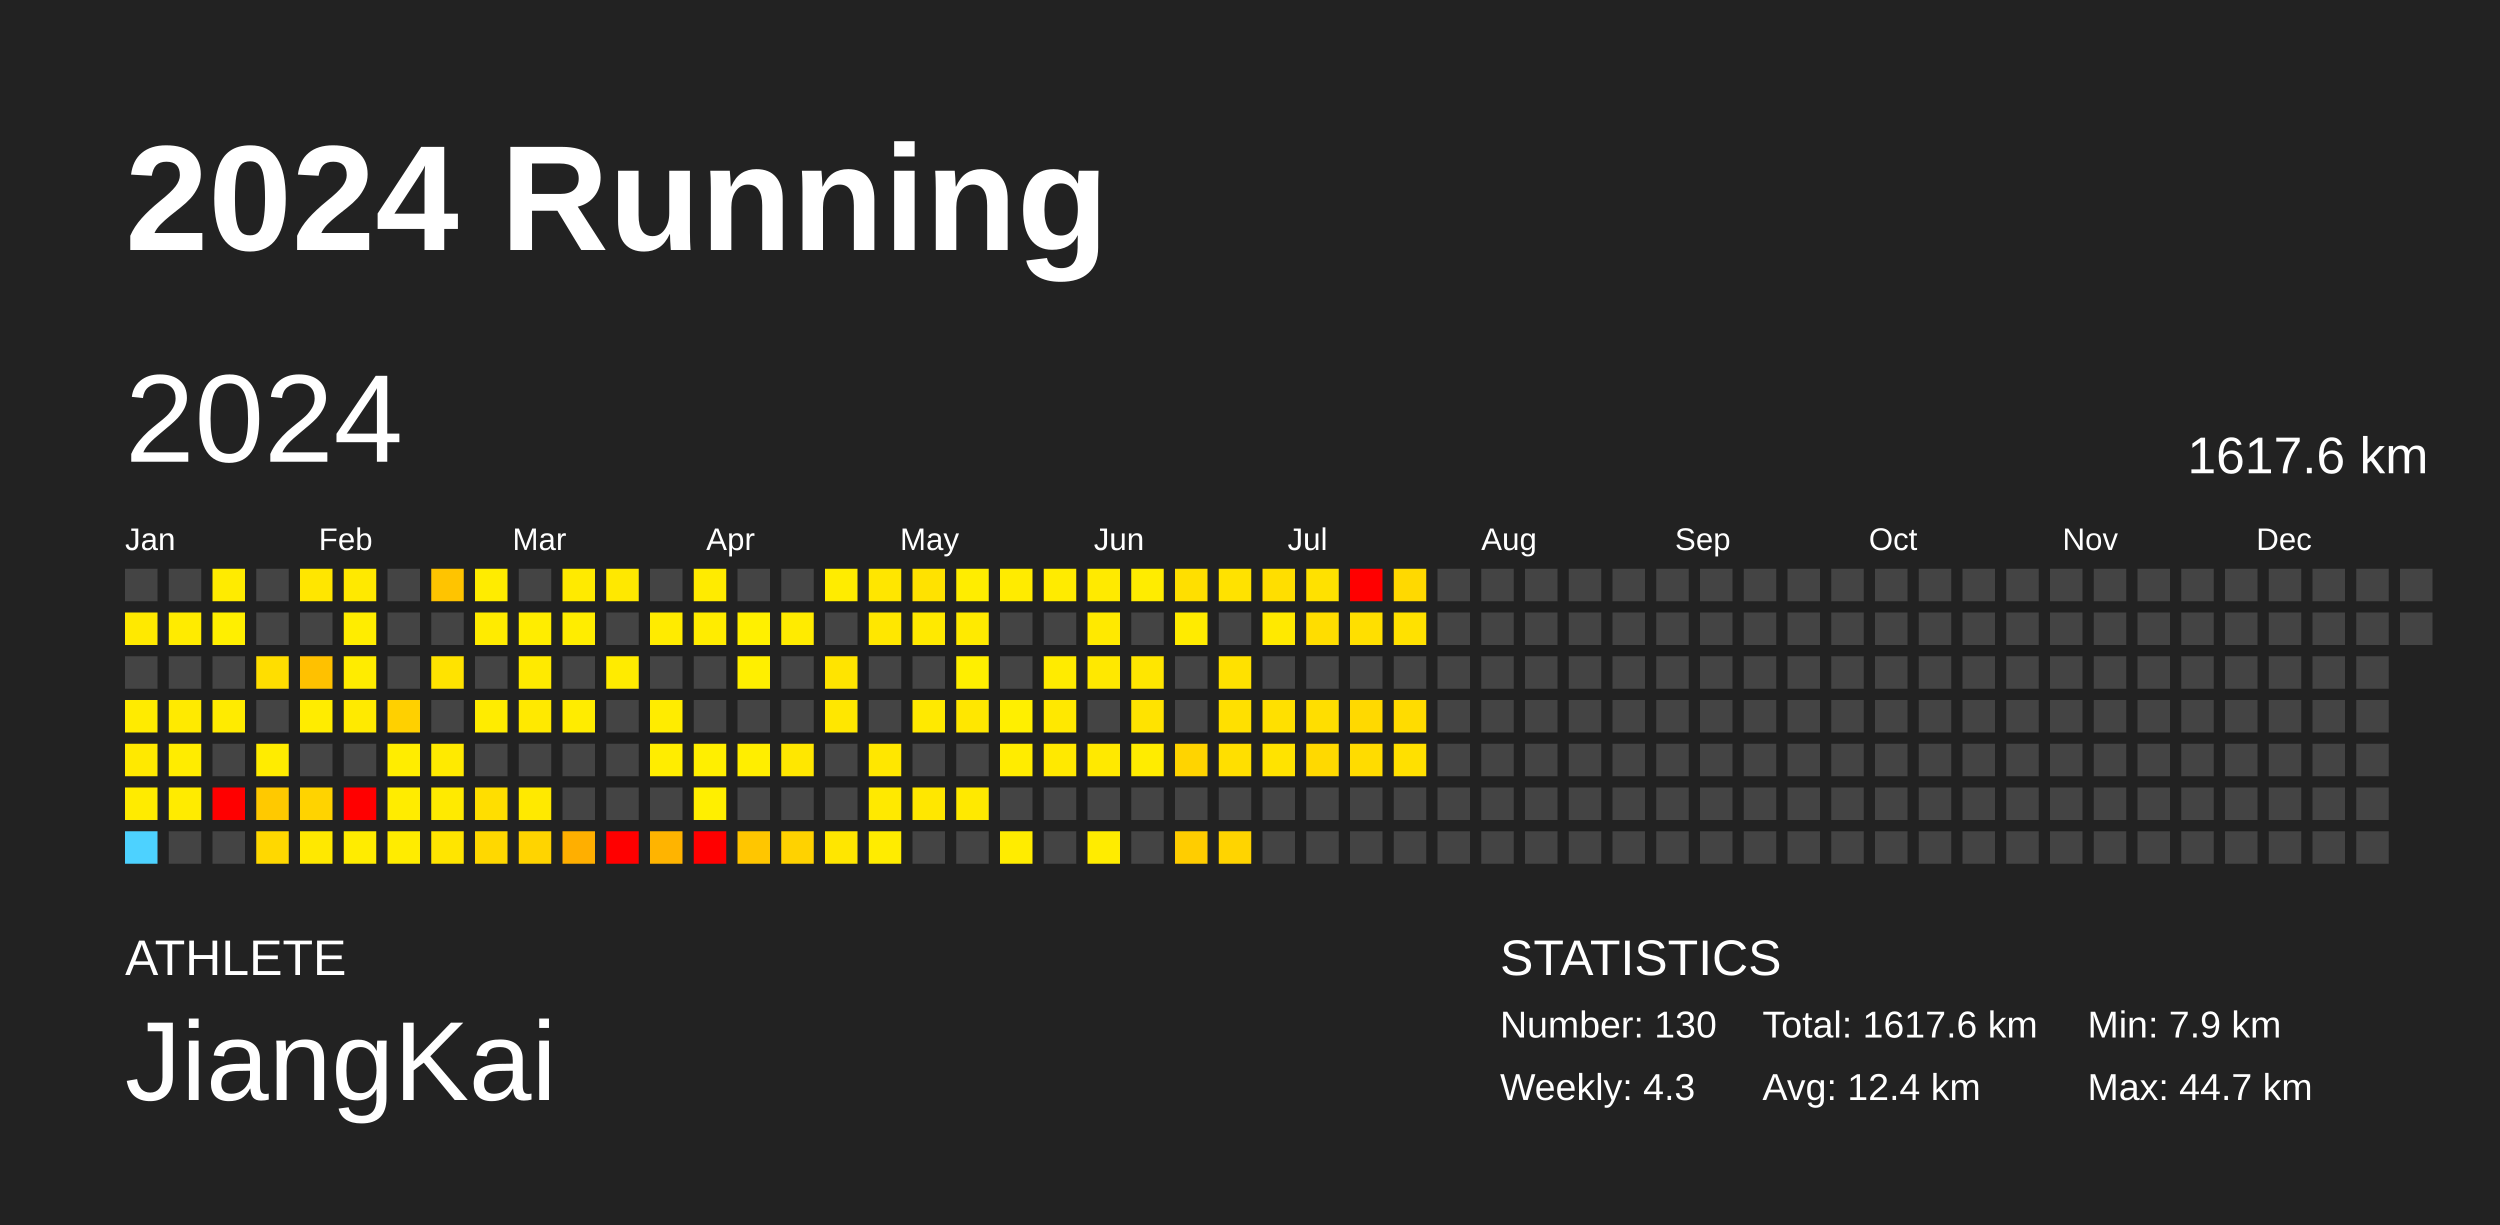
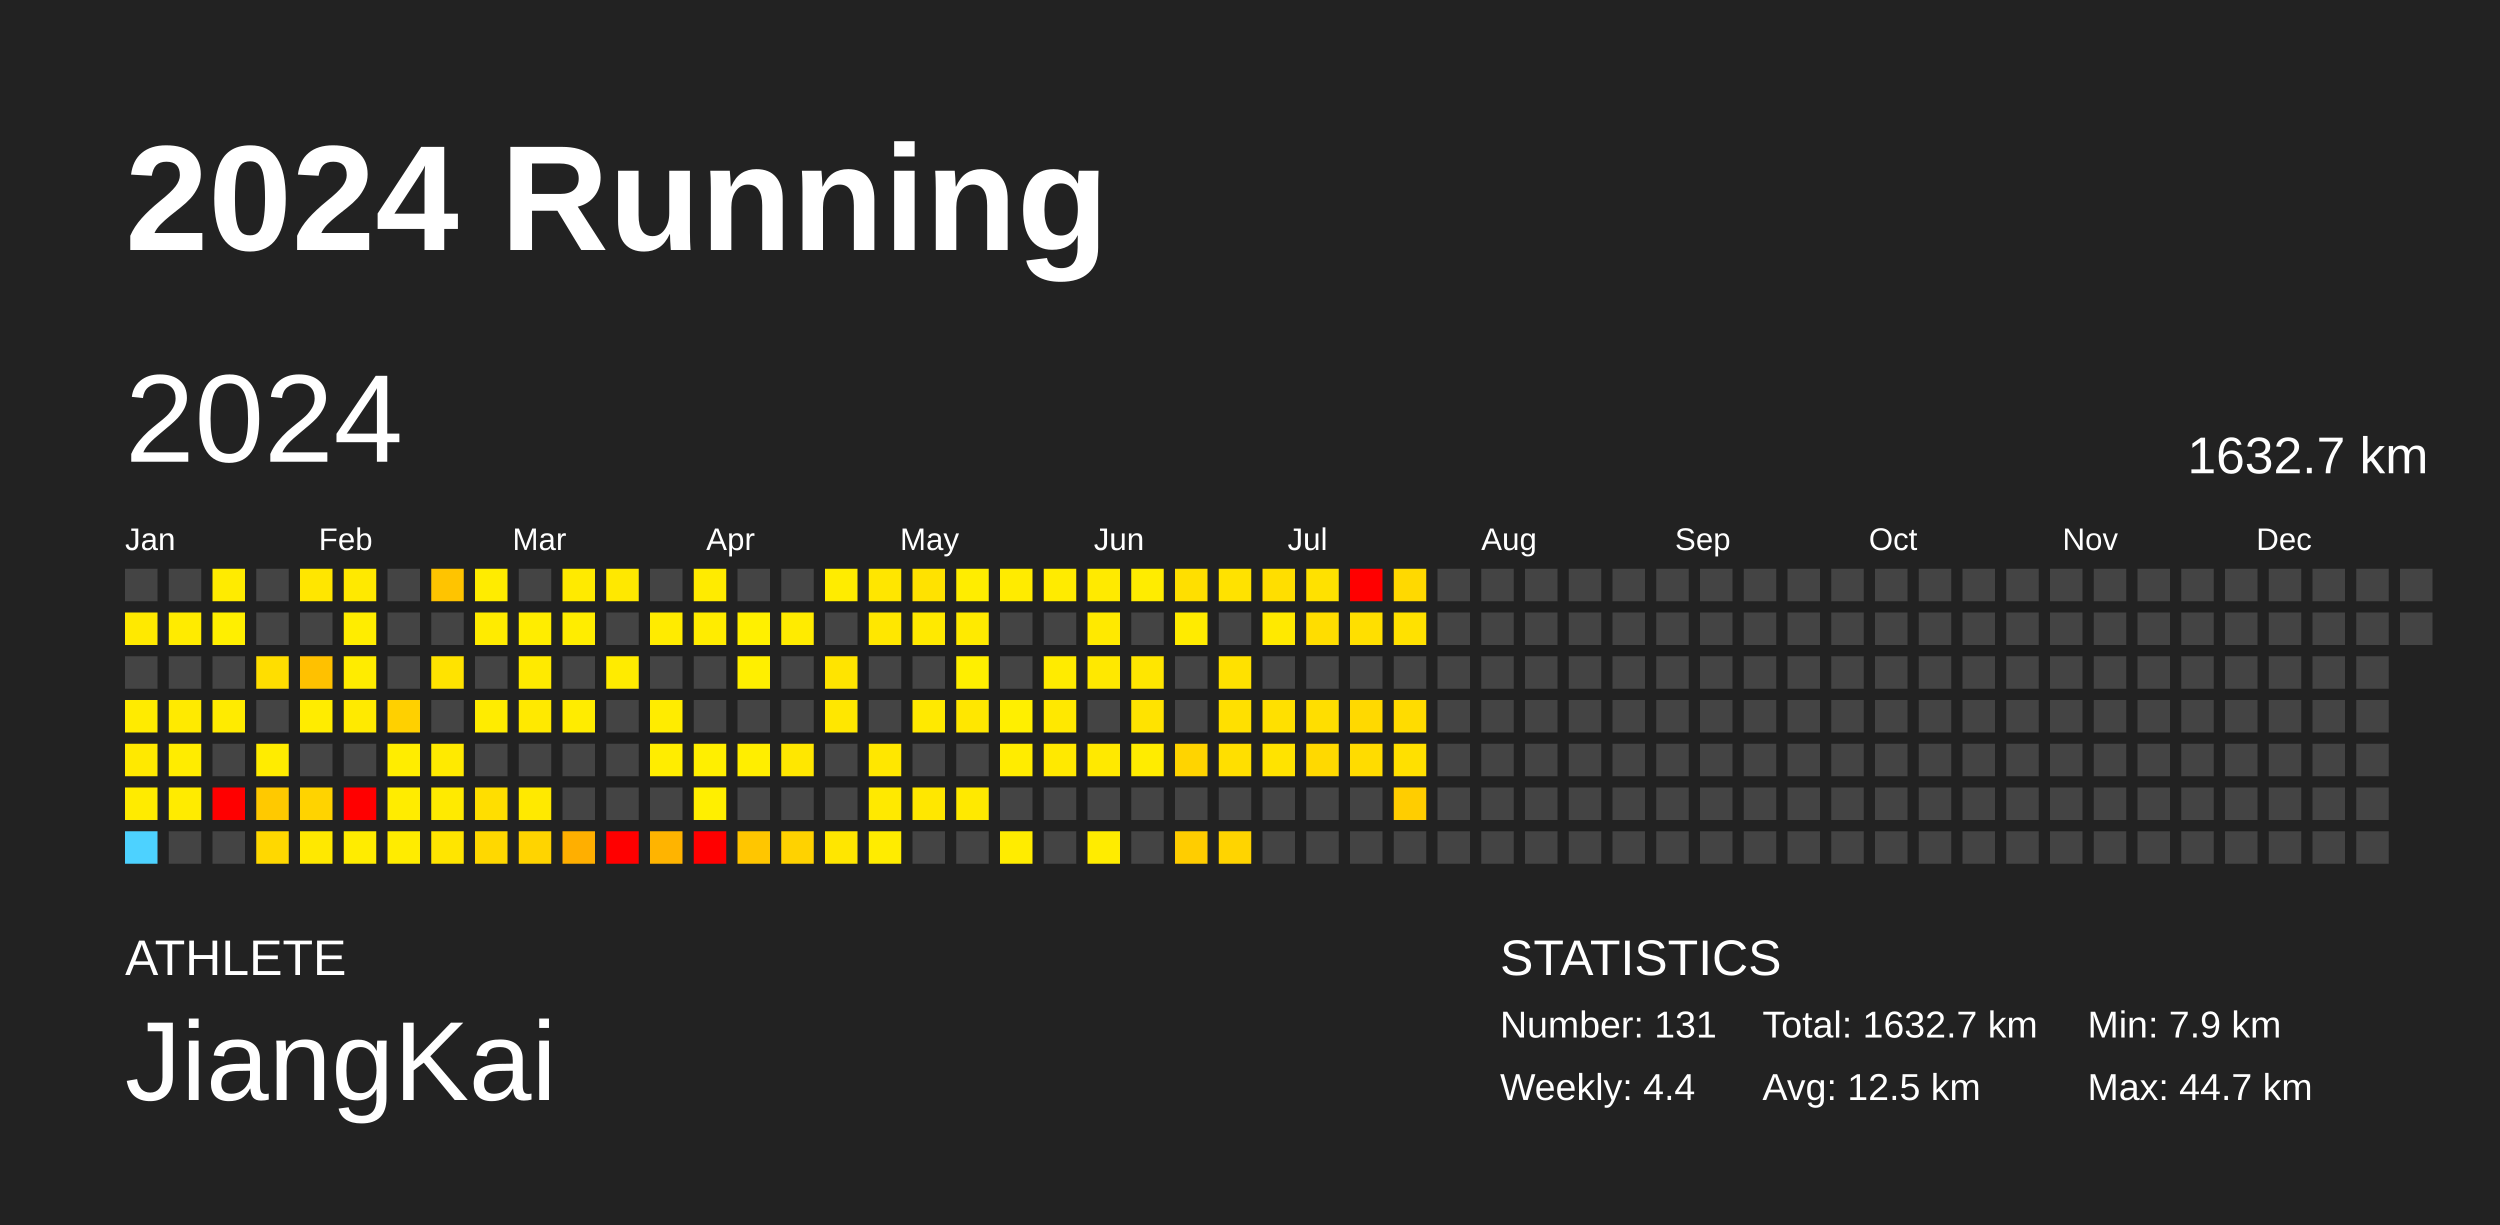
<svg xmlns="http://www.w3.org/2000/svg" baseProfile="full" height="98mm" version="1.1" viewBox="0,0,200,98" width="200mm">
  <defs />
  <rect fill="#222222" height="98" width="200" x="0" y="0" />
  <text fill="#FFFFFF" style="font-size:12px; font-family:Arial; font-weight:bold;" x="10" y="20">2024 Running</text>
  <text fill="#FFFFFF" style="font-size:4px; font-family:Arial" x="10" y="78">ATHLETE</text>
  <text fill="#FFFFFF" style="font-size:9px; font-family:Arial" x="10" y="88">JiangKai</text>
  <text fill="#FFFFFF" style="font-size:4px; font-family:Arial" x="120" y="78">STATISTICS</text>
-   <text fill="#FFFFFF" style="font-size:3px; font-family:Arial" x="120" y="83">Number: 130</text>
-   <text fill="#FFFFFF" style="font-size:3px; font-family:Arial" x="120" y="88">Weekly: 4.3</text>
-   <text fill="#FFFFFF" style="font-size:3px; font-family:Arial" x="141" y="83">Total: 1617.6 km</text>
-   <text fill="#FFFFFF" style="font-size:3px; font-family:Arial" x="141" y="88">Avg: 12.4 km</text>
+   <text fill="#FFFFFF" style="font-size:3px; font-family:Arial" x="120" y="83">Number: 131</text>
+   <text fill="#FFFFFF" style="font-size:3px; font-family:Arial" x="120" y="88">Weekly: 4.4</text>
+   <text fill="#FFFFFF" style="font-size:3px; font-family:Arial" x="141" y="83">Total: 1632.7 km</text>
+   <text fill="#FFFFFF" style="font-size:3px; font-family:Arial" x="141" y="88">Avg: 12.5 km</text>
  <text fill="#FFFFFF" style="font-size:3px; font-family:Arial" x="167" y="83">Min: 7.9 km</text>
  <text fill="#FFFFFF" style="font-size:3px; font-family:Arial" x="167" y="88">Max: 44.7 km</text>
  <text dominant-baseline="hanging" fill="#FFFFFF" style="font-size:10.0px; font-family:Arial;" x="10" y="30">2024</text>
-   <text dominant-baseline="hanging" fill="#FFFFFF" style="font-size:4.125px; font-family:Arial;" x="175" y="35">1617.6 km</text>
+   <text dominant-baseline="hanging" fill="#FFFFFF" style="font-size:4.125px; font-family:Arial;" x="175" y="35">1632.7 km</text>
  <text fill="#FFFFFF" style="font-size:2.5px; font-family:Arial" x="10.0" y="44">Jan</text>
  <text fill="#FFFFFF" style="font-size:2.5px; font-family:Arial" x="25.5" y="44">Feb</text>
  <text fill="#FFFFFF" style="font-size:2.5px; font-family:Arial" x="41.0" y="44">Mar</text>
  <text fill="#FFFFFF" style="font-size:2.5px; font-family:Arial" x="56.5" y="44">Apr</text>
  <text fill="#FFFFFF" style="font-size:2.5px; font-family:Arial" x="72.0" y="44">May</text>
  <text fill="#FFFFFF" style="font-size:2.5px; font-family:Arial" x="87.5" y="44">Jun</text>
  <text fill="#FFFFFF" style="font-size:2.5px; font-family:Arial" x="103.0" y="44">Jul</text>
  <text fill="#FFFFFF" style="font-size:2.5px; font-family:Arial" x="118.5" y="44">Aug</text>
  <text fill="#FFFFFF" style="font-size:2.5px; font-family:Arial" x="134.0" y="44">Sep</text>
  <text fill="#FFFFFF" style="font-size:2.5px; font-family:Arial" x="149.5" y="44">Oct</text>
  <text fill="#FFFFFF" style="font-size:2.5px; font-family:Arial" x="165.0" y="44">Nov</text>
  <text fill="#FFFFFF" style="font-size:2.5px; font-family:Arial" x="180.5" y="44">Dec</text>
  <rect fill="#444444" height="2.6" width="2.6" x="10.0" y="45.5" />
  <rect fill="#ffe900" height="2.6" width="2.6" x="10.0" y="49.0" />
  <rect fill="#444444" height="2.6" width="2.6" x="10.0" y="52.5" />
  <rect fill="#ffeb00" height="2.6" width="2.6" x="10.0" y="56.0" />
  <rect fill="#ffe900" height="2.6" width="2.6" x="10.0" y="59.5" />
  <rect fill="#ffeb00" height="2.6" width="2.6" x="10.0" y="63.0" />
  <rect fill="#4dd2ff" height="2.6" width="2.6" x="10.0" y="66.5" />
  <rect fill="#444444" height="2.6" width="2.6" x="13.5" y="45.5" />
  <rect fill="#ffeb00" height="2.6" width="2.6" x="13.5" y="49.0" />
  <rect fill="#444444" height="2.6" width="2.6" x="13.5" y="52.5" />
  <rect fill="#ffea00" height="2.6" width="2.6" x="13.5" y="56.0" />
  <rect fill="#ffec00" height="2.6" width="2.6" x="13.5" y="59.5" />
  <rect fill="#ffeb00" height="2.6" width="2.6" x="13.5" y="63.0" />
  <rect fill="#444444" height="2.6" width="2.6" x="13.5" y="66.5" />
  <rect fill="#ffeb00" height="2.6" width="2.6" x="17.0" y="45.5" />
  <rect fill="#ffef00" height="2.6" width="2.6" x="17.0" y="49.0" />
  <rect fill="#444444" height="2.6" width="2.6" x="17.0" y="52.5" />
  <rect fill="#ffeb00" height="2.6" width="2.6" x="17.0" y="56.0" />
  <rect fill="#444444" height="2.6" width="2.6" x="17.0" y="59.5" />
  <rect fill="red" height="2.6" width="2.6" x="17.0" y="63.0" />
  <rect fill="#444444" height="2.6" width="2.6" x="17.0" y="66.5" />
  <rect fill="#444444" height="2.6" width="2.6" x="20.5" y="45.5" />
  <rect fill="#444444" height="2.6" width="2.6" x="20.5" y="49.0" />
  <rect fill="#ffde00" height="2.6" width="2.6" x="20.5" y="52.5" />
  <rect fill="#444444" height="2.6" width="2.6" x="20.5" y="56.0" />
  <rect fill="#ffec00" height="2.6" width="2.6" x="20.5" y="59.5" />
  <rect fill="#ffc900" height="2.6" width="2.6" x="20.5" y="63.0" />
  <rect fill="#ffd800" height="2.6" width="2.6" x="20.5" y="66.5" />
  <rect fill="#ffe600" height="2.6" width="2.6" x="24.0" y="45.5" />
  <rect fill="#444444" height="2.6" width="2.6" x="24.0" y="49.0" />
  <rect fill="#ffc100" height="2.6" width="2.6" x="24.0" y="52.5" />
  <rect fill="#ffec00" height="2.6" width="2.6" x="24.0" y="56.0" />
  <rect fill="#444444" height="2.6" width="2.6" x="24.0" y="59.5" />
  <rect fill="#ffd300" height="2.6" width="2.6" x="24.0" y="63.0" />
  <rect fill="#ffe800" height="2.6" width="2.6" x="24.0" y="66.5" />
  <rect fill="#ffe900" height="2.6" width="2.6" x="27.5" y="45.5" />
  <rect fill="#ffed00" height="2.6" width="2.6" x="27.5" y="49.0" />
  <rect fill="#ffec00" height="2.6" width="2.6" x="27.5" y="52.5" />
  <rect fill="#ffea00" height="2.6" width="2.6" x="27.5" y="56.0" />
  <rect fill="#444444" height="2.6" width="2.6" x="27.5" y="59.5" />
  <rect fill="red" height="2.6" width="2.6" x="27.5" y="63.0" />
  <rect fill="#ffec00" height="2.6" width="2.6" x="27.5" y="66.5" />
  <rect fill="#444444" height="2.6" width="2.6" x="31.0" y="45.5" />
  <rect fill="#444444" height="2.6" width="2.6" x="31.0" y="49.0" />
  <rect fill="#444444" height="2.6" width="2.6" x="31.0" y="52.5" />
  <rect fill="#ffd000" height="2.6" width="2.6" x="31.0" y="56.0" />
  <rect fill="#ffed00" height="2.6" width="2.6" x="31.0" y="59.5" />
  <rect fill="#ffec00" height="2.6" width="2.6" x="31.0" y="63.0" />
  <rect fill="#ffec00" height="2.6" width="2.6" x="31.0" y="66.5" />
  <rect fill="#ffc400" height="2.6" width="2.6" x="34.5" y="45.5" />
  <rect fill="#444444" height="2.6" width="2.6" x="34.5" y="49.0" />
  <rect fill="#ffe300" height="2.6" width="2.6" x="34.5" y="52.5" />
  <rect fill="#444444" height="2.6" width="2.6" x="34.5" y="56.0" />
  <rect fill="#ffea00" height="2.6" width="2.6" x="34.5" y="59.5" />
  <rect fill="#ffea00" height="2.6" width="2.6" x="34.5" y="63.0" />
  <rect fill="#ffe500" height="2.6" width="2.6" x="34.5" y="66.5" />
  <rect fill="#ffec00" height="2.6" width="2.6" x="38.0" y="45.5" />
  <rect fill="#ffeb00" height="2.6" width="2.6" x="38.0" y="49.0" />
  <rect fill="#444444" height="2.6" width="2.6" x="38.0" y="52.5" />
  <rect fill="#ffec00" height="2.6" width="2.6" x="38.0" y="56.0" />
  <rect fill="#444444" height="2.6" width="2.6" x="38.0" y="59.5" />
  <rect fill="#ffde00" height="2.6" width="2.6" x="38.0" y="63.0" />
  <rect fill="#ffd800" height="2.6" width="2.6" x="38.0" y="66.5" />
  <rect fill="#444444" height="2.6" width="2.6" x="41.5" y="45.5" />
  <rect fill="#ffed00" height="2.6" width="2.6" x="41.5" y="49.0" />
  <rect fill="#ffea00" height="2.6" width="2.6" x="41.5" y="52.5" />
  <rect fill="#ffe900" height="2.6" width="2.6" x="41.5" y="56.0" />
  <rect fill="#444444" height="2.6" width="2.6" x="41.5" y="59.5" />
  <rect fill="#ffe900" height="2.6" width="2.6" x="41.5" y="63.0" />
  <rect fill="#ffd400" height="2.6" width="2.6" x="41.5" y="66.5" />
  <rect fill="#ffea00" height="2.6" width="2.6" x="45.0" y="45.5" />
  <rect fill="#ffed00" height="2.6" width="2.6" x="45.0" y="49.0" />
  <rect fill="#444444" height="2.6" width="2.6" x="45.0" y="52.5" />
  <rect fill="#ffec00" height="2.6" width="2.6" x="45.0" y="56.0" />
  <rect fill="#444444" height="2.6" width="2.6" x="45.0" y="59.5" />
  <rect fill="#444444" height="2.6" width="2.6" x="45.0" y="63.0" />
  <rect fill="#ffaf00" height="2.6" width="2.6" x="45.0" y="66.5" />
  <rect fill="#ffe800" height="2.6" width="2.6" x="48.5" y="45.5" />
  <rect fill="#444444" height="2.6" width="2.6" x="48.5" y="49.0" />
  <rect fill="#ffeb00" height="2.6" width="2.6" x="48.5" y="52.5" />
  <rect fill="#444444" height="2.6" width="2.6" x="48.5" y="56.0" />
  <rect fill="#444444" height="2.6" width="2.6" x="48.5" y="59.5" />
  <rect fill="#444444" height="2.6" width="2.6" x="48.5" y="63.0" />
  <rect fill="red" height="2.6" width="2.6" x="48.5" y="66.5" />
  <rect fill="#444444" height="2.6" width="2.6" x="52.0" y="45.5" />
  <rect fill="#ffeb00" height="2.6" width="2.6" x="52.0" y="49.0" />
  <rect fill="#444444" height="2.6" width="2.6" x="52.0" y="52.5" />
  <rect fill="#ffec00" height="2.6" width="2.6" x="52.0" y="56.0" />
  <rect fill="#ffed00" height="2.6" width="2.6" x="52.0" y="59.5" />
  <rect fill="#444444" height="2.6" width="2.6" x="52.0" y="63.0" />
  <rect fill="#ffb400" height="2.6" width="2.6" x="52.0" y="66.5" />
  <rect fill="#ffeb00" height="2.6" width="2.6" x="55.5" y="45.5" />
  <rect fill="#ffec00" height="2.6" width="2.6" x="55.5" y="49.0" />
  <rect fill="#444444" height="2.6" width="2.6" x="55.5" y="52.5" />
  <rect fill="#444444" height="2.6" width="2.6" x="55.5" y="56.0" />
  <rect fill="#ffef00" height="2.6" width="2.6" x="55.5" y="59.5" />
  <rect fill="#ffef00" height="2.6" width="2.6" x="55.5" y="63.0" />
  <rect fill="red" height="2.6" width="2.6" x="55.5" y="66.5" />
  <rect fill="#444444" height="2.6" width="2.6" x="59.0" y="45.5" />
  <rect fill="#fff000" height="2.6" width="2.6" x="59.0" y="49.0" />
  <rect fill="#ffef00" height="2.6" width="2.6" x="59.0" y="52.5" />
  <rect fill="#444444" height="2.6" width="2.6" x="59.0" y="56.0" />
  <rect fill="#ffee00" height="2.6" width="2.6" x="59.0" y="59.5" />
  <rect fill="#444444" height="2.6" width="2.6" x="59.0" y="63.0" />
  <rect fill="#ffc600" height="2.6" width="2.6" x="59.0" y="66.5" />
  <rect fill="#444444" height="2.6" width="2.6" x="62.5" y="45.5" />
  <rect fill="#ffeb00" height="2.6" width="2.6" x="62.5" y="49.0" />
  <rect fill="#444444" height="2.6" width="2.6" x="62.5" y="52.5" />
  <rect fill="#444444" height="2.6" width="2.6" x="62.5" y="56.0" />
  <rect fill="#ffe700" height="2.6" width="2.6" x="62.5" y="59.5" />
  <rect fill="#444444" height="2.6" width="2.6" x="62.5" y="63.0" />
  <rect fill="#ffd200" height="2.6" width="2.6" x="62.5" y="66.5" />
  <rect fill="#ffec00" height="2.6" width="2.6" x="66.0" y="45.5" />
  <rect fill="#444444" height="2.6" width="2.6" x="66.0" y="49.0" />
  <rect fill="#ffe400" height="2.6" width="2.6" x="66.0" y="52.5" />
  <rect fill="#ffe700" height="2.6" width="2.6" x="66.0" y="56.0" />
  <rect fill="#444444" height="2.6" width="2.6" x="66.0" y="59.5" />
  <rect fill="#444444" height="2.6" width="2.6" x="66.0" y="63.0" />
  <rect fill="#ffe600" height="2.6" width="2.6" x="66.0" y="66.5" />
  <rect fill="#ffe600" height="2.6" width="2.6" x="69.5" y="45.5" />
  <rect fill="#ffe700" height="2.6" width="2.6" x="69.5" y="49.0" />
  <rect fill="#444444" height="2.6" width="2.6" x="69.5" y="52.5" />
  <rect fill="#444444" height="2.6" width="2.6" x="69.5" y="56.0" />
  <rect fill="#ffe700" height="2.6" width="2.6" x="69.5" y="59.5" />
  <rect fill="#ffe900" height="2.6" width="2.6" x="69.5" y="63.0" />
  <rect fill="#ffec00" height="2.6" width="2.6" x="69.5" y="66.5" />
  <rect fill="#ffe200" height="2.6" width="2.6" x="73.0" y="45.5" />
  <rect fill="#ffe900" height="2.6" width="2.6" x="73.0" y="49.0" />
  <rect fill="#444444" height="2.6" width="2.6" x="73.0" y="52.5" />
  <rect fill="#ffe900" height="2.6" width="2.6" x="73.0" y="56.0" />
  <rect fill="#444444" height="2.6" width="2.6" x="73.0" y="59.5" />
  <rect fill="#ffe700" height="2.6" width="2.6" x="73.0" y="63.0" />
  <rect fill="#444444" height="2.6" width="2.6" x="73.0" y="66.5" />
  <rect fill="#ffed00" height="2.6" width="2.6" x="76.5" y="45.5" />
  <rect fill="#ffea00" height="2.6" width="2.6" x="76.5" y="49.0" />
  <rect fill="#ffef00" height="2.6" width="2.6" x="76.5" y="52.5" />
  <rect fill="#ffe700" height="2.6" width="2.6" x="76.5" y="56.0" />
  <rect fill="#444444" height="2.6" width="2.6" x="76.5" y="59.5" />
  <rect fill="#ffe900" height="2.6" width="2.6" x="76.5" y="63.0" />
  <rect fill="#444444" height="2.6" width="2.6" x="76.5" y="66.5" />
  <rect fill="#ffeb00" height="2.6" width="2.6" x="80.0" y="45.5" />
  <rect fill="#444444" height="2.6" width="2.6" x="80.0" y="49.0" />
  <rect fill="#444444" height="2.6" width="2.6" x="80.0" y="52.5" />
  <rect fill="#ffef00" height="2.6" width="2.6" x="80.0" y="56.0" />
  <rect fill="#ffec00" height="2.6" width="2.6" x="80.0" y="59.5" />
  <rect fill="#444444" height="2.6" width="2.6" x="80.0" y="63.0" />
  <rect fill="#ffec00" height="2.6" width="2.6" x="80.0" y="66.5" />
  <rect fill="#ffeb00" height="2.6" width="2.6" x="83.5" y="45.5" />
  <rect fill="#444444" height="2.6" width="2.6" x="83.5" y="49.0" />
  <rect fill="#ffeb00" height="2.6" width="2.6" x="83.5" y="52.5" />
  <rect fill="#ffe800" height="2.6" width="2.6" x="83.5" y="56.0" />
  <rect fill="#ffe900" height="2.6" width="2.6" x="83.5" y="59.5" />
  <rect fill="#444444" height="2.6" width="2.6" x="83.5" y="63.0" />
  <rect fill="#444444" height="2.6" width="2.6" x="83.5" y="66.5" />
  <rect fill="#ffea00" height="2.6" width="2.6" x="87.0" y="45.5" />
  <rect fill="#ffe900" height="2.6" width="2.6" x="87.0" y="49.0" />
  <rect fill="#ffe800" height="2.6" width="2.6" x="87.0" y="52.5" />
  <rect fill="#444444" height="2.6" width="2.6" x="87.0" y="56.0" />
  <rect fill="#ffe900" height="2.6" width="2.6" x="87.0" y="59.5" />
  <rect fill="#444444" height="2.6" width="2.6" x="87.0" y="63.0" />
  <rect fill="#ffec00" height="2.6" width="2.6" x="87.0" y="66.5" />
  <rect fill="#ffec00" height="2.6" width="2.6" x="90.5" y="45.5" />
  <rect fill="#444444" height="2.6" width="2.6" x="90.5" y="49.0" />
  <rect fill="#ffe600" height="2.6" width="2.6" x="90.5" y="52.5" />
  <rect fill="#ffe300" height="2.6" width="2.6" x="90.5" y="56.0" />
  <rect fill="#ffec00" height="2.6" width="2.6" x="90.5" y="59.5" />
  <rect fill="#444444" height="2.6" width="2.6" x="90.5" y="63.0" />
  <rect fill="#444444" height="2.6" width="2.6" x="90.5" y="66.5" />
  <rect fill="#ffdf00" height="2.6" width="2.6" x="94.0" y="45.5" />
  <rect fill="#ffeb00" height="2.6" width="2.6" x="94.0" y="49.0" />
  <rect fill="#444444" height="2.6" width="2.6" x="94.0" y="52.5" />
  <rect fill="#444444" height="2.6" width="2.6" x="94.0" y="56.0" />
  <rect fill="#ffd400" height="2.6" width="2.6" x="94.0" y="59.5" />
  <rect fill="#444444" height="2.6" width="2.6" x="94.0" y="63.0" />
  <rect fill="#ffcd00" height="2.6" width="2.6" x="94.0" y="66.5" />
  <rect fill="#ffe200" height="2.6" width="2.6" x="97.5" y="45.5" />
  <rect fill="#444444" height="2.6" width="2.6" x="97.5" y="49.0" />
  <rect fill="#ffe100" height="2.6" width="2.6" x="97.5" y="52.5" />
  <rect fill="#ffe000" height="2.6" width="2.6" x="97.5" y="56.0" />
  <rect fill="#ffdf00" height="2.6" width="2.6" x="97.5" y="59.5" />
  <rect fill="#444444" height="2.6" width="2.6" x="97.5" y="63.0" />
  <rect fill="#ffd400" height="2.6" width="2.6" x="97.5" y="66.5" />
  <rect fill="#ffde00" height="2.6" width="2.6" x="101.0" y="45.5" />
  <rect fill="#ffe900" height="2.6" width="2.6" x="101.0" y="49.0" />
  <rect fill="#444444" height="2.6" width="2.6" x="101.0" y="52.5" />
  <rect fill="#ffe000" height="2.6" width="2.6" x="101.0" y="56.0" />
  <rect fill="#ffe300" height="2.6" width="2.6" x="101.0" y="59.5" />
  <rect fill="#444444" height="2.6" width="2.6" x="101.0" y="63.0" />
  <rect fill="#444444" height="2.6" width="2.6" x="101.0" y="66.5" />
  <rect fill="#ffe100" height="2.6" width="2.6" x="104.5" y="45.5" />
  <rect fill="#ffdd00" height="2.6" width="2.6" x="104.5" y="49.0" />
  <rect fill="#444444" height="2.6" width="2.6" x="104.5" y="52.5" />
  <rect fill="#ffde00" height="2.6" width="2.6" x="104.5" y="56.0" />
  <rect fill="#ffd900" height="2.6" width="2.6" x="104.5" y="59.5" />
  <rect fill="#444444" height="2.6" width="2.6" x="104.5" y="63.0" />
  <rect fill="#444444" height="2.6" width="2.6" x="104.5" y="66.5" />
  <rect fill="red" height="2.6" width="2.6" x="108.0" y="45.5" />
  <rect fill="#ffdf00" height="2.6" width="2.6" x="108.0" y="49.0" />
  <rect fill="#444444" height="2.6" width="2.6" x="108.0" y="52.5" />
  <rect fill="#ffd900" height="2.6" width="2.6" x="108.0" y="56.0" />
  <rect fill="#ffdc00" height="2.6" width="2.6" x="108.0" y="59.5" />
  <rect fill="#444444" height="2.6" width="2.6" x="108.0" y="63.0" />
  <rect fill="#444444" height="2.6" width="2.6" x="108.0" y="66.5" />
  <rect fill="#ffd900" height="2.6" width="2.6" x="111.5" y="45.5" />
  <rect fill="#ffe100" height="2.6" width="2.6" x="111.5" y="49.0" />
  <rect fill="#444444" height="2.6" width="2.6" x="111.5" y="52.5" />
  <rect fill="#ffdc00" height="2.6" width="2.6" x="111.5" y="56.0" />
  <rect fill="#ffe000" height="2.6" width="2.6" x="111.5" y="59.5" />
-   <rect fill="#444444" height="2.6" width="2.6" x="111.5" y="63.0" />
+   <rect fill="#ffcd00" height="2.6" width="2.6" x="111.5" y="63.0" />
  <rect fill="#444444" height="2.6" width="2.6" x="111.5" y="66.5" />
  <rect fill="#444444" height="2.6" width="2.6" x="115.0" y="45.5" />
  <rect fill="#444444" height="2.6" width="2.6" x="115.0" y="49.0" />
  <rect fill="#444444" height="2.6" width="2.6" x="115.0" y="52.5" />
  <rect fill="#444444" height="2.6" width="2.6" x="115.0" y="56.0" />
  <rect fill="#444444" height="2.6" width="2.6" x="115.0" y="59.5" />
  <rect fill="#444444" height="2.6" width="2.6" x="115.0" y="63.0" />
  <rect fill="#444444" height="2.6" width="2.6" x="115.0" y="66.5" />
  <rect fill="#444444" height="2.6" width="2.6" x="118.5" y="45.5" />
  <rect fill="#444444" height="2.6" width="2.6" x="118.5" y="49.0" />
  <rect fill="#444444" height="2.6" width="2.6" x="118.5" y="52.5" />
  <rect fill="#444444" height="2.6" width="2.6" x="118.5" y="56.0" />
  <rect fill="#444444" height="2.6" width="2.6" x="118.5" y="59.5" />
  <rect fill="#444444" height="2.6" width="2.6" x="118.5" y="63.0" />
  <rect fill="#444444" height="2.6" width="2.6" x="118.5" y="66.5" />
  <rect fill="#444444" height="2.6" width="2.6" x="122.0" y="45.5" />
  <rect fill="#444444" height="2.6" width="2.6" x="122.0" y="49.0" />
  <rect fill="#444444" height="2.6" width="2.6" x="122.0" y="52.5" />
  <rect fill="#444444" height="2.6" width="2.6" x="122.0" y="56.0" />
  <rect fill="#444444" height="2.6" width="2.6" x="122.0" y="59.5" />
  <rect fill="#444444" height="2.6" width="2.6" x="122.0" y="63.0" />
  <rect fill="#444444" height="2.6" width="2.6" x="122.0" y="66.5" />
  <rect fill="#444444" height="2.6" width="2.6" x="125.5" y="45.5" />
  <rect fill="#444444" height="2.6" width="2.6" x="125.5" y="49.0" />
  <rect fill="#444444" height="2.6" width="2.6" x="125.5" y="52.5" />
  <rect fill="#444444" height="2.6" width="2.6" x="125.5" y="56.0" />
  <rect fill="#444444" height="2.6" width="2.6" x="125.5" y="59.5" />
  <rect fill="#444444" height="2.6" width="2.6" x="125.5" y="63.0" />
  <rect fill="#444444" height="2.6" width="2.6" x="125.5" y="66.5" />
  <rect fill="#444444" height="2.6" width="2.6" x="129.0" y="45.5" />
  <rect fill="#444444" height="2.6" width="2.6" x="129.0" y="49.0" />
  <rect fill="#444444" height="2.6" width="2.6" x="129.0" y="52.5" />
  <rect fill="#444444" height="2.6" width="2.6" x="129.0" y="56.0" />
  <rect fill="#444444" height="2.6" width="2.6" x="129.0" y="59.5" />
  <rect fill="#444444" height="2.6" width="2.6" x="129.0" y="63.0" />
  <rect fill="#444444" height="2.6" width="2.6" x="129.0" y="66.5" />
  <rect fill="#444444" height="2.6" width="2.6" x="132.5" y="45.5" />
  <rect fill="#444444" height="2.6" width="2.6" x="132.5" y="49.0" />
  <rect fill="#444444" height="2.6" width="2.6" x="132.5" y="52.5" />
  <rect fill="#444444" height="2.6" width="2.6" x="132.5" y="56.0" />
  <rect fill="#444444" height="2.6" width="2.6" x="132.5" y="59.5" />
  <rect fill="#444444" height="2.6" width="2.6" x="132.5" y="63.0" />
  <rect fill="#444444" height="2.6" width="2.6" x="132.5" y="66.5" />
  <rect fill="#444444" height="2.6" width="2.6" x="136.0" y="45.5" />
  <rect fill="#444444" height="2.6" width="2.6" x="136.0" y="49.0" />
  <rect fill="#444444" height="2.6" width="2.6" x="136.0" y="52.5" />
  <rect fill="#444444" height="2.6" width="2.6" x="136.0" y="56.0" />
  <rect fill="#444444" height="2.6" width="2.6" x="136.0" y="59.5" />
  <rect fill="#444444" height="2.6" width="2.6" x="136.0" y="63.0" />
  <rect fill="#444444" height="2.6" width="2.6" x="136.0" y="66.5" />
  <rect fill="#444444" height="2.6" width="2.6" x="139.5" y="45.5" />
  <rect fill="#444444" height="2.6" width="2.6" x="139.5" y="49.0" />
  <rect fill="#444444" height="2.6" width="2.6" x="139.5" y="52.5" />
  <rect fill="#444444" height="2.6" width="2.6" x="139.5" y="56.0" />
  <rect fill="#444444" height="2.6" width="2.6" x="139.5" y="59.5" />
  <rect fill="#444444" height="2.6" width="2.6" x="139.5" y="63.0" />
  <rect fill="#444444" height="2.6" width="2.6" x="139.5" y="66.5" />
  <rect fill="#444444" height="2.6" width="2.6" x="143.0" y="45.5" />
  <rect fill="#444444" height="2.6" width="2.6" x="143.0" y="49.0" />
  <rect fill="#444444" height="2.6" width="2.6" x="143.0" y="52.5" />
  <rect fill="#444444" height="2.6" width="2.6" x="143.0" y="56.0" />
  <rect fill="#444444" height="2.6" width="2.6" x="143.0" y="59.5" />
  <rect fill="#444444" height="2.6" width="2.6" x="143.0" y="63.0" />
  <rect fill="#444444" height="2.6" width="2.6" x="143.0" y="66.5" />
  <rect fill="#444444" height="2.6" width="2.6" x="146.5" y="45.5" />
  <rect fill="#444444" height="2.6" width="2.6" x="146.5" y="49.0" />
  <rect fill="#444444" height="2.6" width="2.6" x="146.5" y="52.5" />
  <rect fill="#444444" height="2.6" width="2.6" x="146.5" y="56.0" />
  <rect fill="#444444" height="2.6" width="2.6" x="146.5" y="59.5" />
  <rect fill="#444444" height="2.6" width="2.6" x="146.5" y="63.0" />
  <rect fill="#444444" height="2.6" width="2.6" x="146.5" y="66.5" />
  <rect fill="#444444" height="2.6" width="2.6" x="150.0" y="45.5" />
  <rect fill="#444444" height="2.6" width="2.6" x="150.0" y="49.0" />
  <rect fill="#444444" height="2.6" width="2.6" x="150.0" y="52.5" />
  <rect fill="#444444" height="2.6" width="2.6" x="150.0" y="56.0" />
  <rect fill="#444444" height="2.6" width="2.6" x="150.0" y="59.5" />
  <rect fill="#444444" height="2.6" width="2.6" x="150.0" y="63.0" />
  <rect fill="#444444" height="2.6" width="2.6" x="150.0" y="66.5" />
  <rect fill="#444444" height="2.6" width="2.6" x="153.5" y="45.5" />
  <rect fill="#444444" height="2.6" width="2.6" x="153.5" y="49.0" />
  <rect fill="#444444" height="2.6" width="2.6" x="153.5" y="52.5" />
  <rect fill="#444444" height="2.6" width="2.6" x="153.5" y="56.0" />
  <rect fill="#444444" height="2.6" width="2.6" x="153.5" y="59.5" />
  <rect fill="#444444" height="2.6" width="2.6" x="153.5" y="63.0" />
  <rect fill="#444444" height="2.6" width="2.6" x="153.5" y="66.5" />
  <rect fill="#444444" height="2.6" width="2.6" x="157.0" y="45.5" />
  <rect fill="#444444" height="2.6" width="2.6" x="157.0" y="49.0" />
  <rect fill="#444444" height="2.6" width="2.6" x="157.0" y="52.5" />
  <rect fill="#444444" height="2.6" width="2.6" x="157.0" y="56.0" />
  <rect fill="#444444" height="2.6" width="2.6" x="157.0" y="59.5" />
  <rect fill="#444444" height="2.6" width="2.6" x="157.0" y="63.0" />
  <rect fill="#444444" height="2.6" width="2.6" x="157.0" y="66.5" />
  <rect fill="#444444" height="2.6" width="2.6" x="160.5" y="45.5" />
  <rect fill="#444444" height="2.6" width="2.6" x="160.5" y="49.0" />
  <rect fill="#444444" height="2.6" width="2.6" x="160.5" y="52.5" />
  <rect fill="#444444" height="2.6" width="2.6" x="160.5" y="56.0" />
  <rect fill="#444444" height="2.6" width="2.6" x="160.5" y="59.5" />
  <rect fill="#444444" height="2.6" width="2.6" x="160.5" y="63.0" />
  <rect fill="#444444" height="2.6" width="2.6" x="160.5" y="66.5" />
  <rect fill="#444444" height="2.6" width="2.6" x="164.0" y="45.5" />
  <rect fill="#444444" height="2.6" width="2.6" x="164.0" y="49.0" />
  <rect fill="#444444" height="2.6" width="2.6" x="164.0" y="52.5" />
  <rect fill="#444444" height="2.6" width="2.6" x="164.0" y="56.0" />
  <rect fill="#444444" height="2.6" width="2.6" x="164.0" y="59.5" />
  <rect fill="#444444" height="2.6" width="2.6" x="164.0" y="63.0" />
  <rect fill="#444444" height="2.6" width="2.6" x="164.0" y="66.5" />
  <rect fill="#444444" height="2.6" width="2.6" x="167.5" y="45.5" />
  <rect fill="#444444" height="2.6" width="2.6" x="167.5" y="49.0" />
  <rect fill="#444444" height="2.6" width="2.6" x="167.5" y="52.5" />
  <rect fill="#444444" height="2.6" width="2.6" x="167.5" y="56.0" />
  <rect fill="#444444" height="2.6" width="2.6" x="167.5" y="59.5" />
  <rect fill="#444444" height="2.6" width="2.6" x="167.5" y="63.0" />
  <rect fill="#444444" height="2.6" width="2.6" x="167.5" y="66.5" />
  <rect fill="#444444" height="2.6" width="2.6" x="171.0" y="45.5" />
  <rect fill="#444444" height="2.6" width="2.6" x="171.0" y="49.0" />
  <rect fill="#444444" height="2.6" width="2.6" x="171.0" y="52.5" />
  <rect fill="#444444" height="2.6" width="2.6" x="171.0" y="56.0" />
  <rect fill="#444444" height="2.6" width="2.6" x="171.0" y="59.5" />
  <rect fill="#444444" height="2.6" width="2.6" x="171.0" y="63.0" />
  <rect fill="#444444" height="2.6" width="2.6" x="171.0" y="66.5" />
  <rect fill="#444444" height="2.6" width="2.6" x="174.5" y="45.5" />
  <rect fill="#444444" height="2.6" width="2.6" x="174.5" y="49.0" />
  <rect fill="#444444" height="2.6" width="2.6" x="174.5" y="52.5" />
  <rect fill="#444444" height="2.6" width="2.6" x="174.5" y="56.0" />
  <rect fill="#444444" height="2.6" width="2.6" x="174.5" y="59.5" />
  <rect fill="#444444" height="2.6" width="2.6" x="174.5" y="63.0" />
  <rect fill="#444444" height="2.6" width="2.6" x="174.5" y="66.5" />
  <rect fill="#444444" height="2.6" width="2.6" x="178.0" y="45.5" />
  <rect fill="#444444" height="2.6" width="2.6" x="178.0" y="49.0" />
  <rect fill="#444444" height="2.6" width="2.6" x="178.0" y="52.5" />
  <rect fill="#444444" height="2.6" width="2.6" x="178.0" y="56.0" />
  <rect fill="#444444" height="2.6" width="2.6" x="178.0" y="59.5" />
  <rect fill="#444444" height="2.6" width="2.6" x="178.0" y="63.0" />
  <rect fill="#444444" height="2.6" width="2.6" x="178.0" y="66.5" />
  <rect fill="#444444" height="2.6" width="2.6" x="181.5" y="45.5" />
  <rect fill="#444444" height="2.6" width="2.6" x="181.5" y="49.0" />
  <rect fill="#444444" height="2.6" width="2.6" x="181.5" y="52.5" />
  <rect fill="#444444" height="2.6" width="2.6" x="181.5" y="56.0" />
  <rect fill="#444444" height="2.6" width="2.6" x="181.5" y="59.5" />
  <rect fill="#444444" height="2.6" width="2.6" x="181.5" y="63.0" />
  <rect fill="#444444" height="2.6" width="2.6" x="181.5" y="66.5" />
  <rect fill="#444444" height="2.6" width="2.6" x="185.0" y="45.5" />
  <rect fill="#444444" height="2.6" width="2.6" x="185.0" y="49.0" />
  <rect fill="#444444" height="2.6" width="2.6" x="185.0" y="52.5" />
  <rect fill="#444444" height="2.6" width="2.6" x="185.0" y="56.0" />
  <rect fill="#444444" height="2.6" width="2.6" x="185.0" y="59.5" />
  <rect fill="#444444" height="2.6" width="2.6" x="185.0" y="63.0" />
  <rect fill="#444444" height="2.6" width="2.6" x="185.0" y="66.5" />
  <rect fill="#444444" height="2.6" width="2.6" x="188.5" y="45.5" />
  <rect fill="#444444" height="2.6" width="2.6" x="188.5" y="49.0" />
  <rect fill="#444444" height="2.6" width="2.6" x="188.5" y="52.5" />
  <rect fill="#444444" height="2.6" width="2.6" x="188.5" y="56.0" />
  <rect fill="#444444" height="2.6" width="2.6" x="188.5" y="59.5" />
  <rect fill="#444444" height="2.6" width="2.6" x="188.5" y="63.0" />
  <rect fill="#444444" height="2.6" width="2.6" x="188.5" y="66.5" />
  <rect fill="#444444" height="2.6" width="2.6" x="192.0" y="45.5" />
  <rect fill="#444444" height="2.6" width="2.6" x="192.0" y="49.0" />
</svg>
